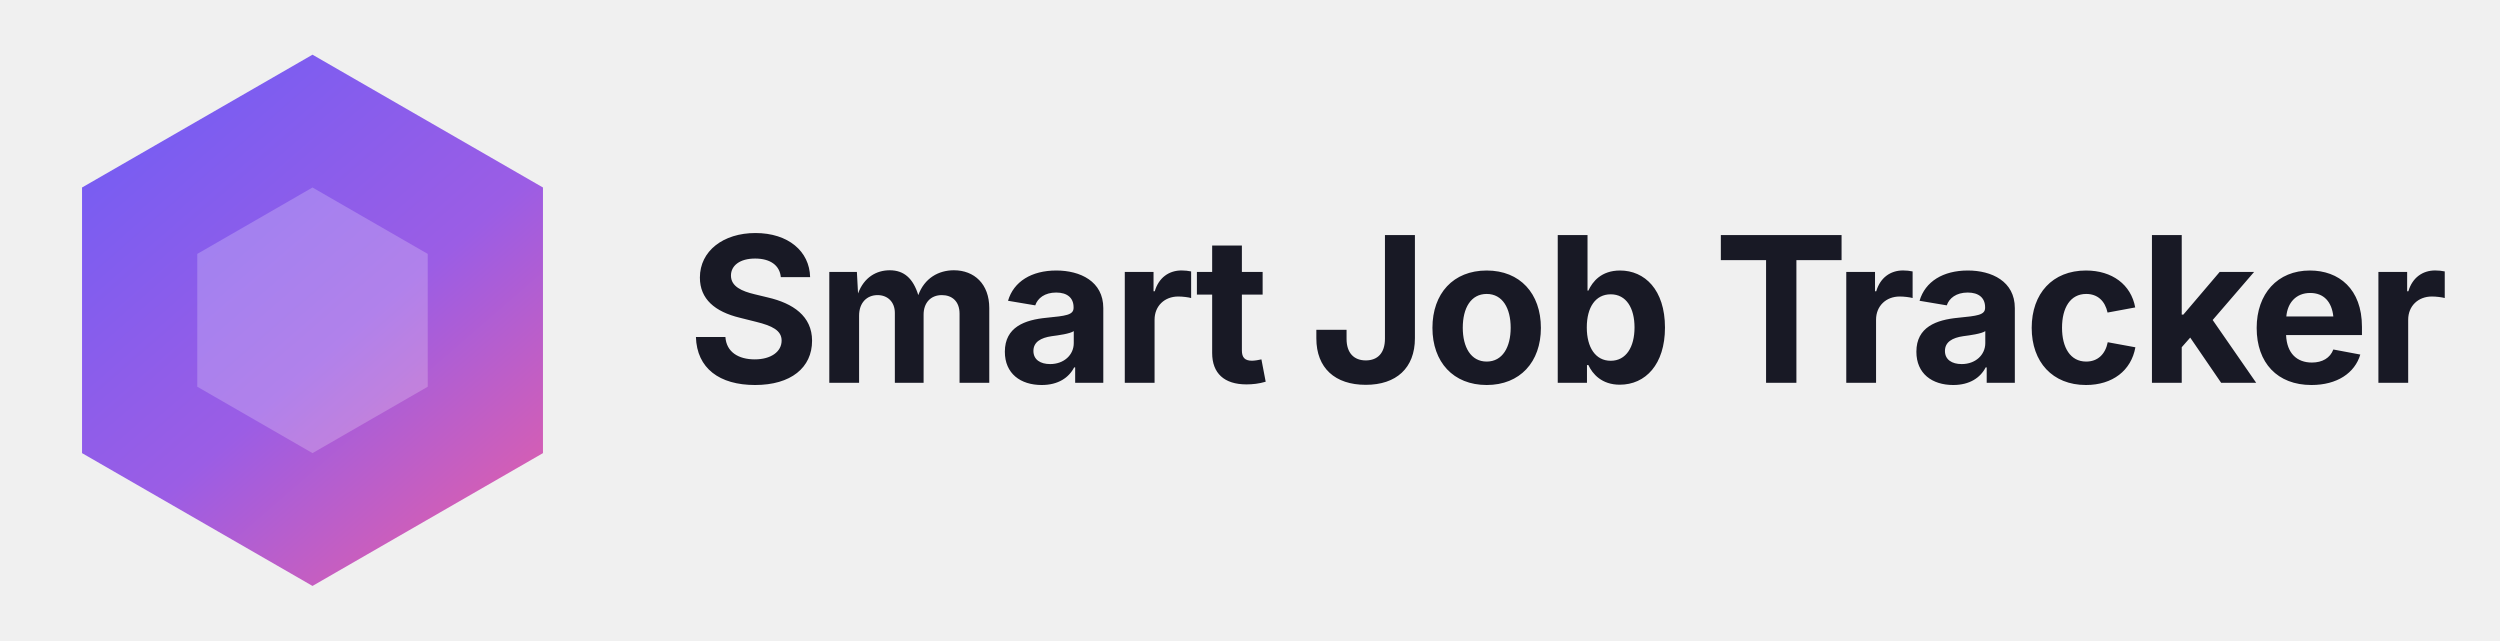
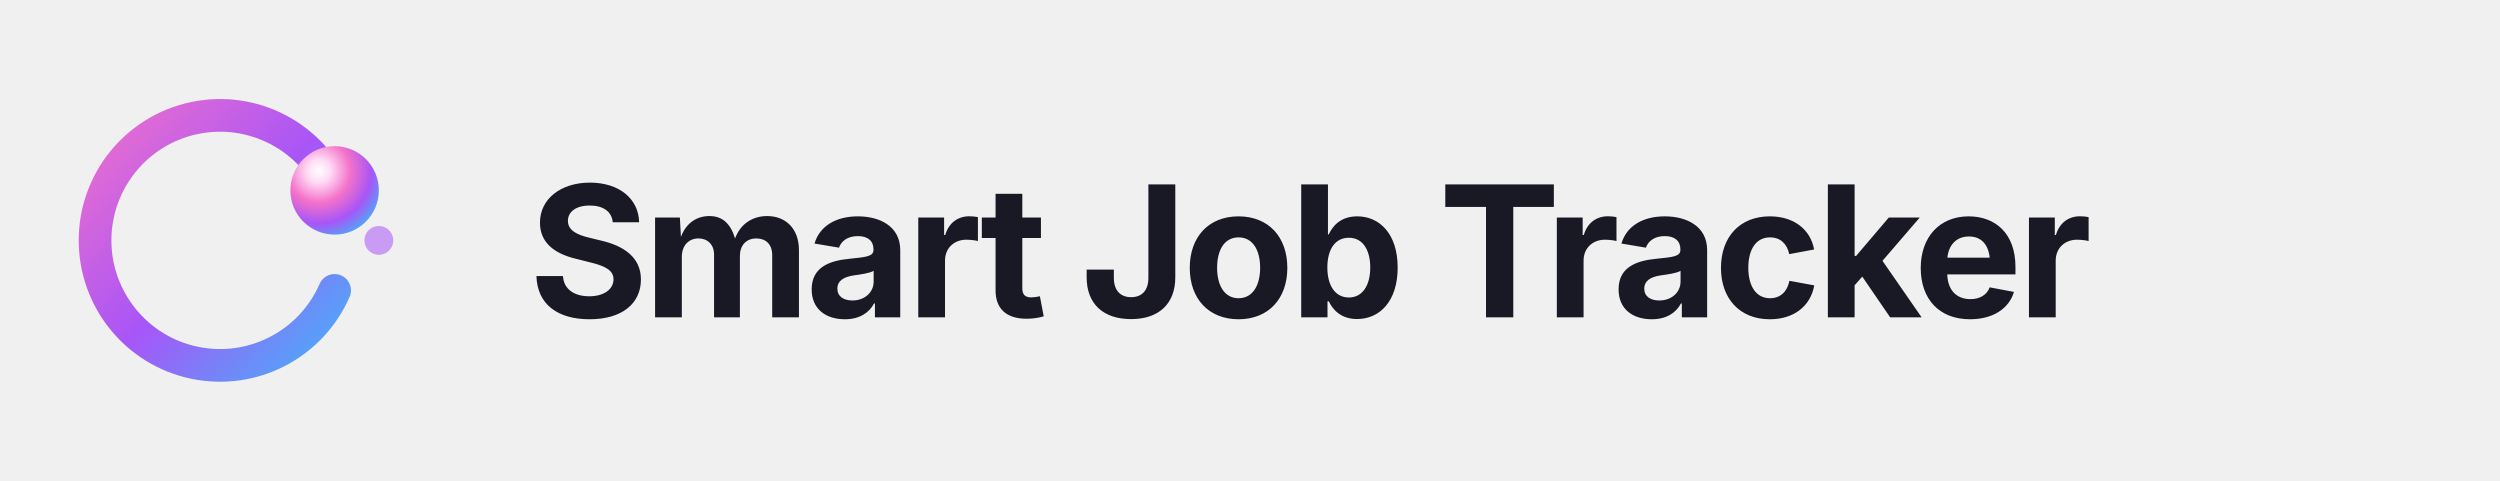
- <svg xmlns="http://www.w3.org/2000/svg" width="640" height="164" viewBox="0 0 640 164" fill="none" role="img" aria-labelledby="title desc">
+ <svg xmlns="http://www.w3.org/2000/svg" width="520" height="100" viewBox="0 0 520 100" fill="none" role="img" aria-labelledby="title desc">
  <defs>
-     <linearGradient id="hexGrad" x1="21" y1="14" x2="139" y2="150" gradientUnits="userSpaceOnUse">
-       <stop offset="0" stop-color="#6D5DF6" />
-       <stop offset="0.55" stop-color="#9B5DE5" />
-       <stop offset="1" stop-color="#EC5FA0" />
+     <linearGradient id="ringGrad" x1="4" y1="6" x2="34" y2="34" gradientUnits="userSpaceOnUse">
+       <stop offset="0%" stop-color="#f472c9" />
+       <stop offset="50%" stop-color="#a855f7" />
+       <stop offset="100%" stop-color="#38bdf8" />
    </linearGradient>
+     <radialGradient id="orbGrad" cx="0.32" cy="0.28" r="0.85">
+       <stop offset="0%" stop-color="#ffffff" />
+       <stop offset="16%" stop-color="#ffd9f5" />
+       <stop offset="42%" stop-color="#f472c9" />
+       <stop offset="70%" stop-color="#a855f7" />
+       <stop offset="100%" stop-color="#38bdf8" />
+     </radialGradient>
  </defs>
-   <polygon points="80,14 139,48 139,116 80,150 21,116 21,48" fill="url(#hexGrad)" />
-   <polygon points="80,48 109.5,65 109.5,99 80,116 50.5,99 50.5,65" fill="#ffffff" opacity="0.22" />
-   <text x="176" y="98" font-family="'DM Sans', 'Inter', Arial, sans-serif" font-weight="700" font-size="52" letter-spacing="-1" fill="#181925">Smart Job Tracker</text>
+   <g transform="translate(8,10) scale(2)">
+     <path d="M 30.8 25.2 A 13 13 0 1 1 30.8 14.8" fill="none" stroke="url(#ringGrad)" stroke-width="3.4" stroke-linecap="round" />
+     <circle cx="30.8" cy="14.8" r="4.6" fill="url(#orbGrad)" />
+     <circle cx="35.4" cy="20" r="1.5" fill="#a855f7" opacity="0.55" />
+   </g>
+   <text x="110" y="66" font-family="'DM Sans', 'Inter', Arial, sans-serif" font-weight="700" font-size="38" letter-spacing="-1" fill="#181925">Smart Job Tracker</text>
</svg>
